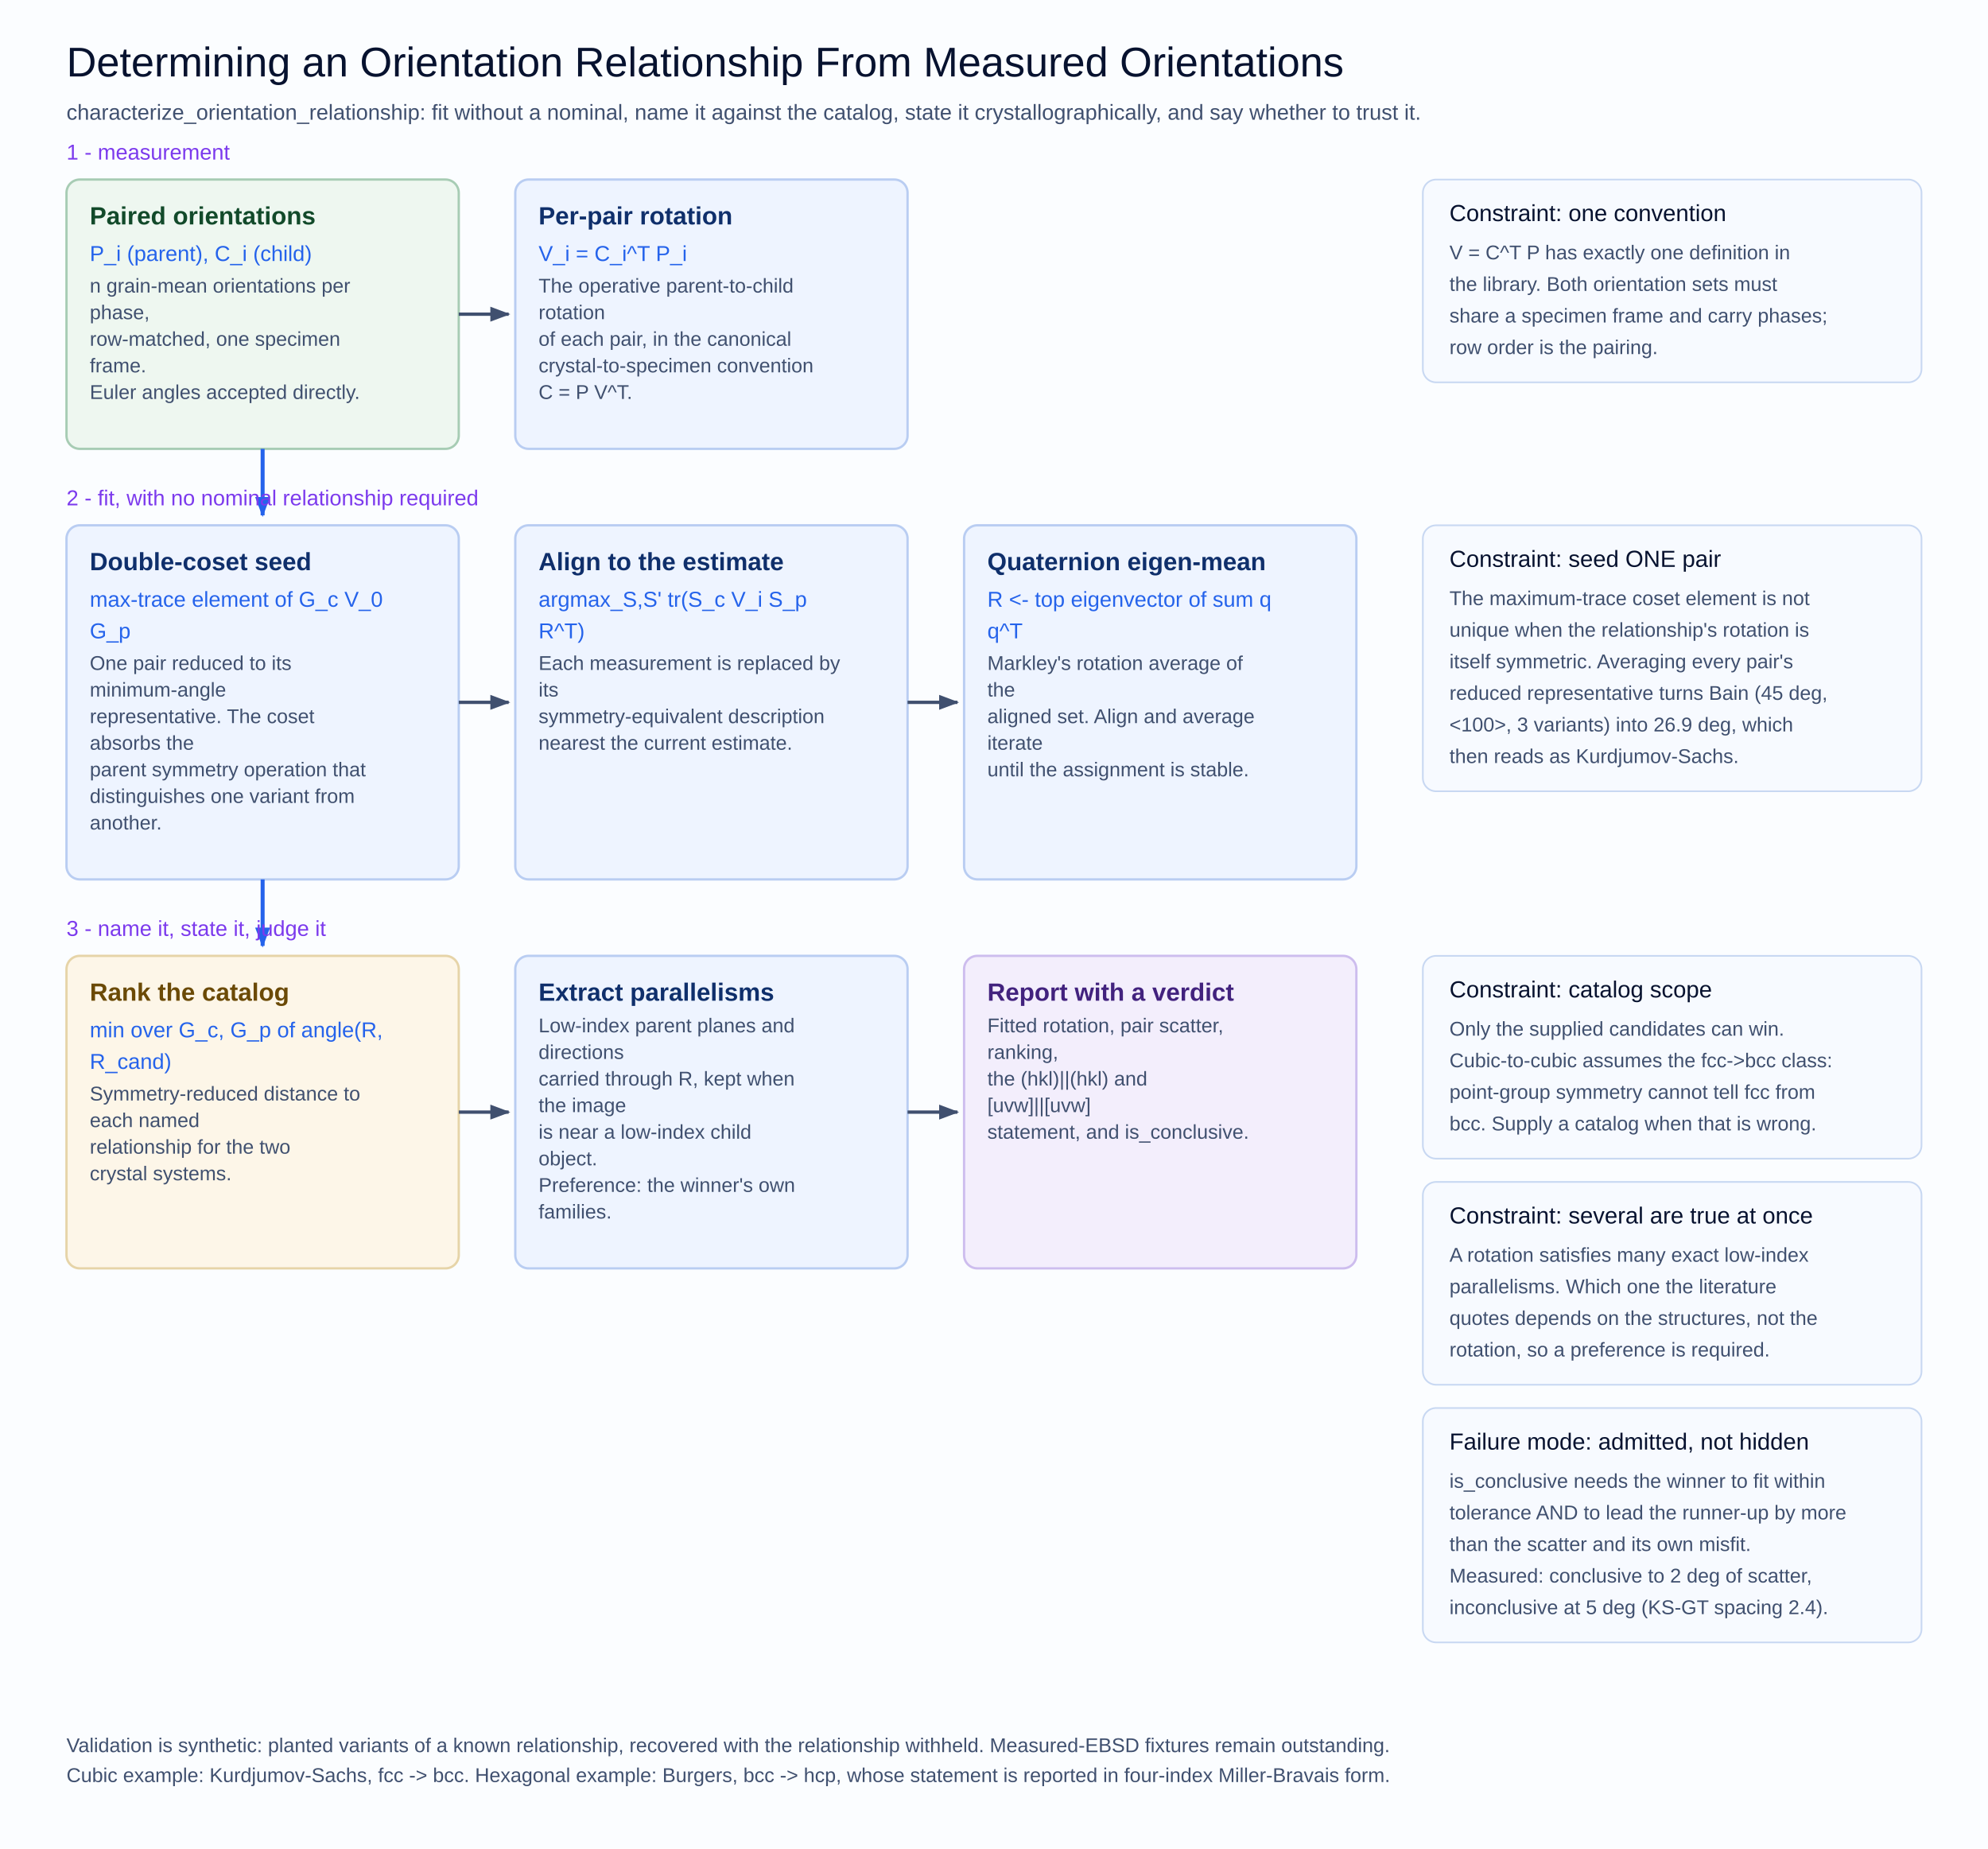
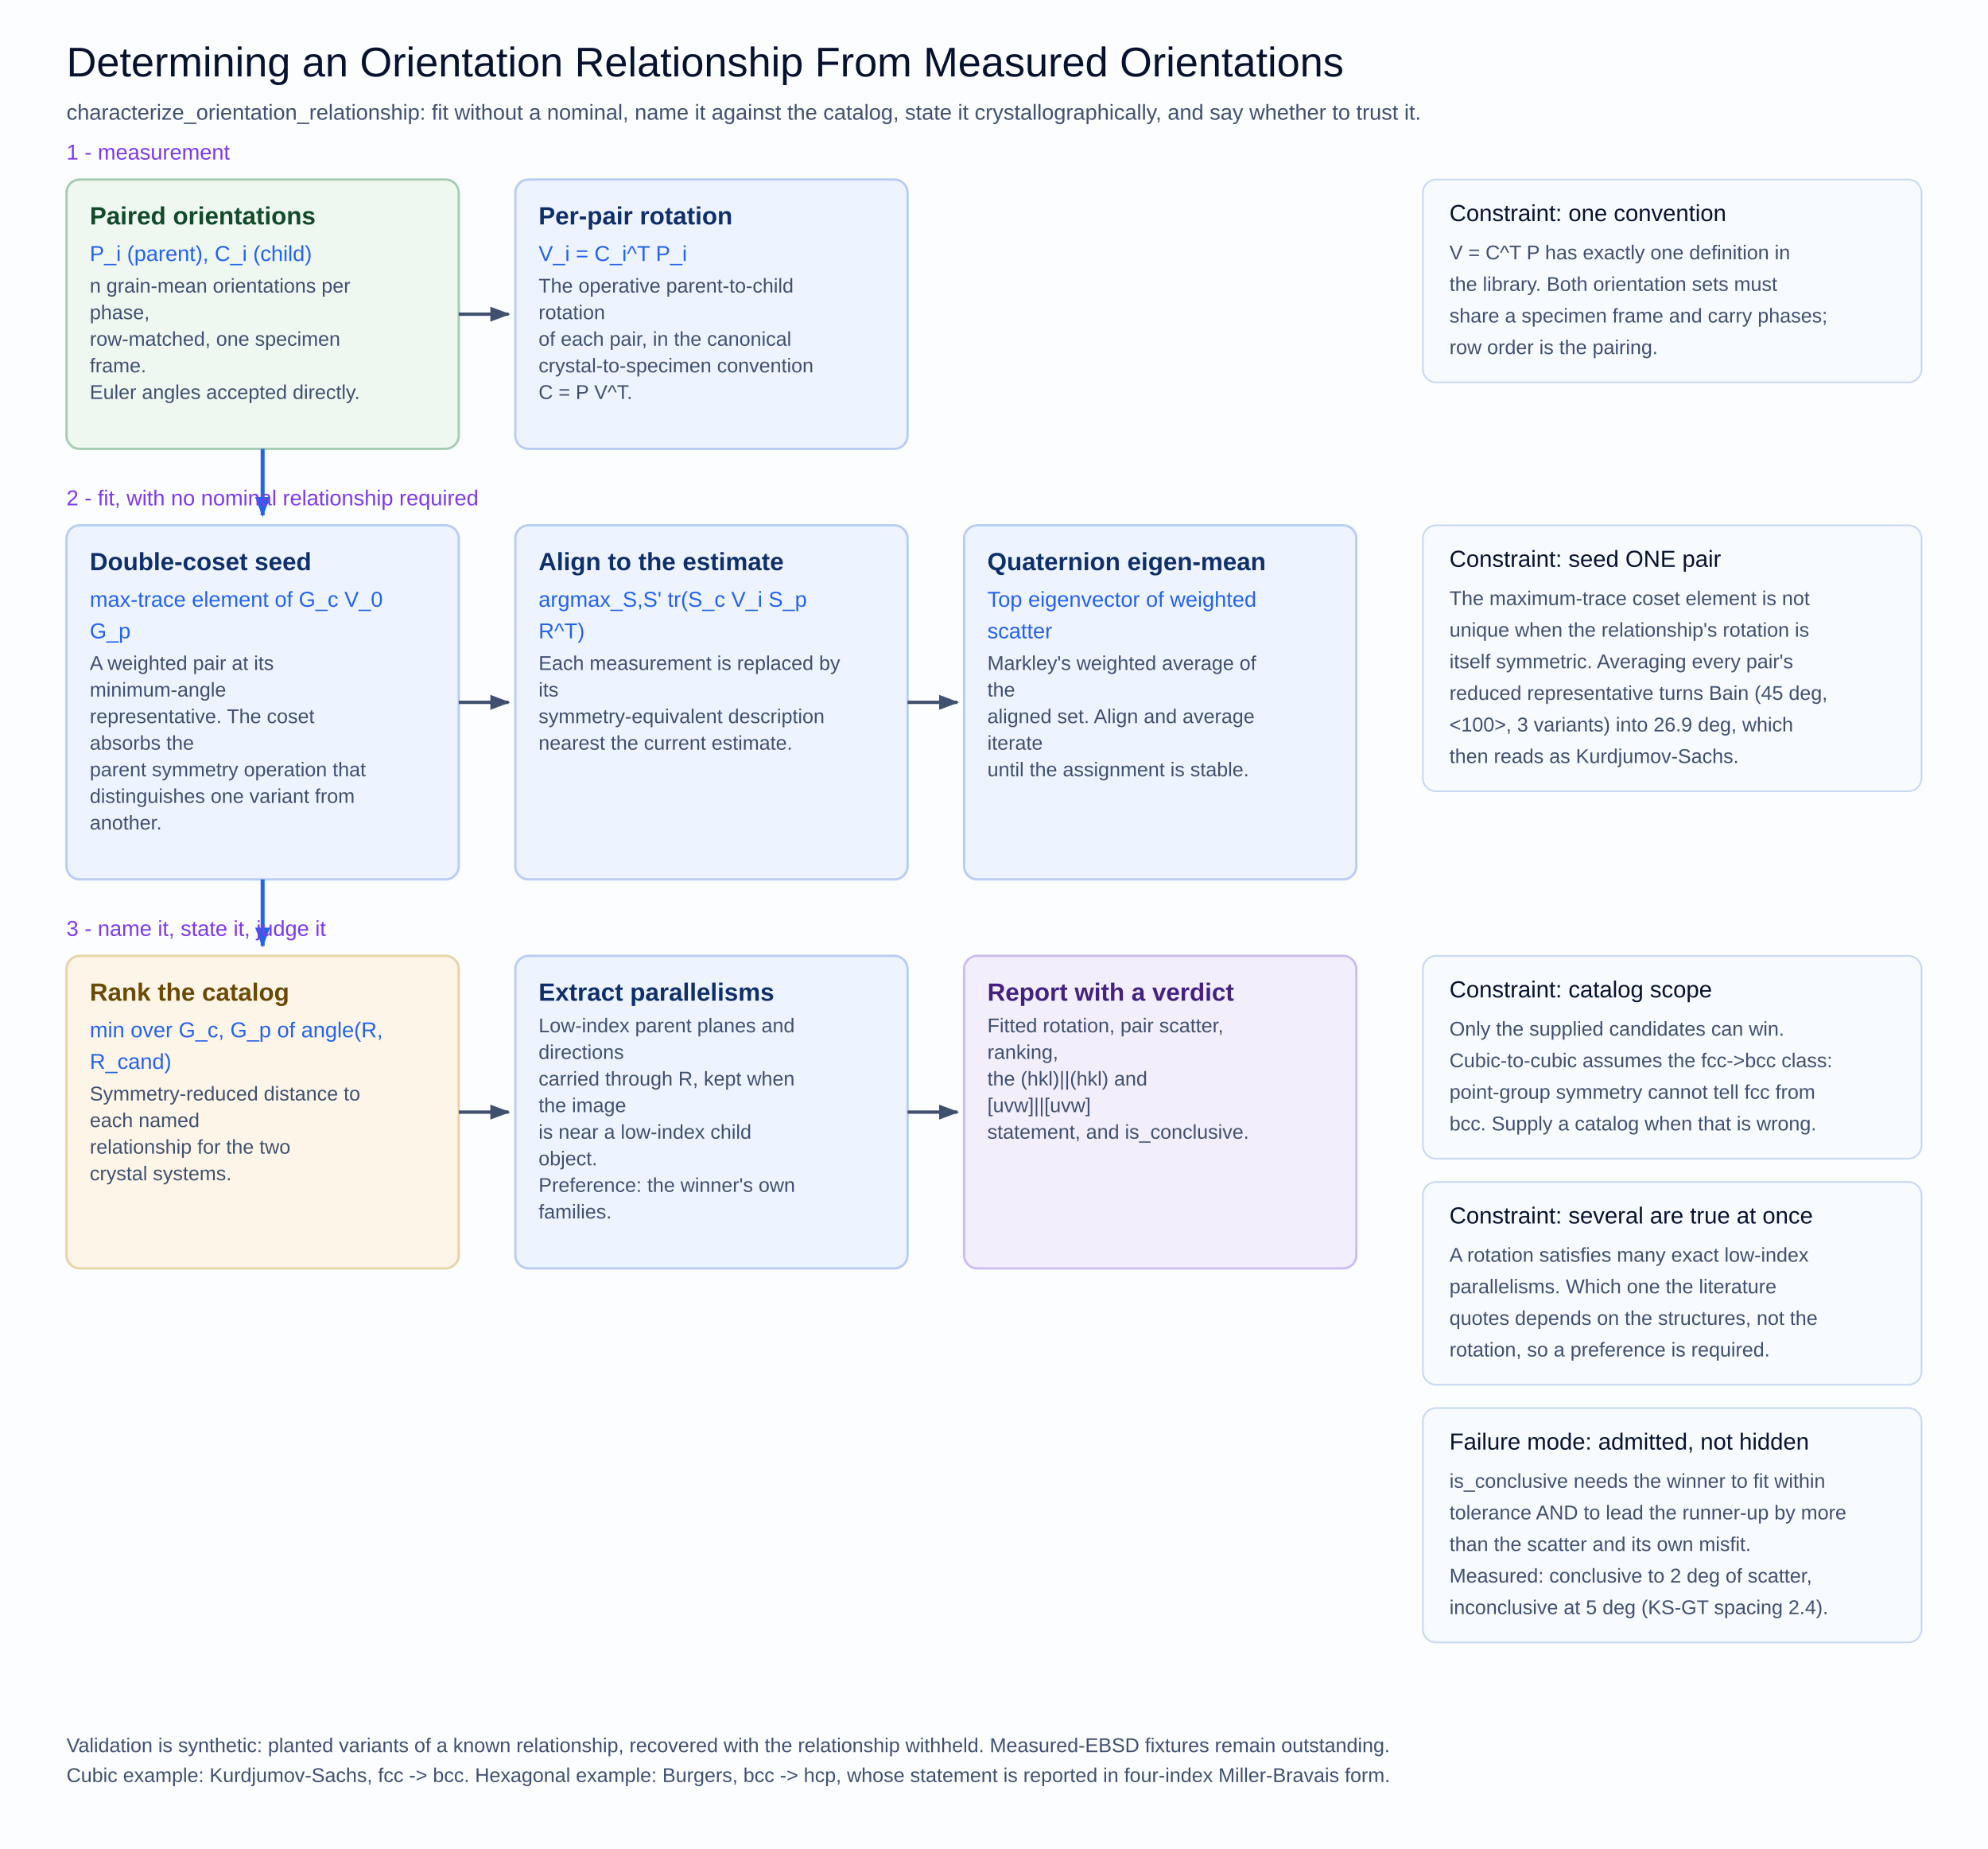
<svg xmlns="http://www.w3.org/2000/svg" width="1196" height="1112" viewBox="0 0 1196 1112" role="img">
  <defs>
    <marker id="pytex-algo-arrow" markerUnits="userSpaceOnUse" markerWidth="12" markerHeight="9" refX="11" refY="4.5" orient="auto">
      <path d="M0,0 L12,4.5 L0,9 z" fill="#40506f" />
    </marker>
    <marker id="pytex-algo-arrow-flow" markerUnits="userSpaceOnUse" markerWidth="12" markerHeight="9" refX="11" refY="4.5" orient="auto">
      <path d="M0,0 L12,4.5 L0,9 z" fill="#2563eb" />
    </marker>
  </defs>
  <rect width="1196" height="1112" fill="#fbfdff" />
  <text x="40.0" y="46.0" font-size="25" font-family="Arial" fill="#07122f" text-anchor="start">Determining an Orientation Relationship From Measured Orientations</text>
  <text x="40.0" y="72.0" font-size="13" font-family="Arial" fill="#40506f" text-anchor="start">characterize_orientation_relationship: fit without a nominal, name it against the catalog, state it crystallographically, and say whether to trust it.</text>
  <text x="40.0" y="96.0" font-size="13" font-family="Arial" fill="#7c3aed" text-anchor="start">1 - measurement</text>
  <rect x="40.0" y="108.0" width="236.0" height="162.0" rx="8" fill="#eef7f0" stroke="#a7ccb4" stroke-width="1.4" />
  <text x="54.0" y="135.0" font-size="15" font-family="Arial" fill="#124a2a" text-anchor="start" font-weight="bold">Paired orientations</text>
  <text x="54.0" y="157.0" font-size="13" font-family="Arial" fill="#2563eb" text-anchor="start">P_i (parent), C_i (child)</text>
  <text x="54.0" y="176.0" font-size="12" font-family="Arial" fill="#40506f" text-anchor="start">n grain-mean orientations per</text>
  <text x="54.0" y="192.0" font-size="12" font-family="Arial" fill="#40506f" text-anchor="start">phase,</text>
  <text x="54.0" y="208.0" font-size="12" font-family="Arial" fill="#40506f" text-anchor="start">row-matched, one specimen</text>
  <text x="54.0" y="224.0" font-size="12" font-family="Arial" fill="#40506f" text-anchor="start">frame.</text>
  <text x="54.0" y="240.0" font-size="12" font-family="Arial" fill="#40506f" text-anchor="start">Euler angles accepted directly.</text>
  <rect x="310.0" y="108.0" width="236.0" height="162.0" rx="8" fill="#eef4ff" stroke="#b9cdf2" stroke-width="1.4" />
  <text x="324.0" y="135.0" font-size="15" font-family="Arial" fill="#0f2f6b" text-anchor="start" font-weight="bold">Per-pair rotation</text>
  <text x="324.0" y="157.0" font-size="13" font-family="Arial" fill="#2563eb" text-anchor="start">V_i = C_i^T P_i</text>
  <text x="324.0" y="176.0" font-size="12" font-family="Arial" fill="#40506f" text-anchor="start">The operative parent-to-child</text>
  <text x="324.0" y="192.0" font-size="12" font-family="Arial" fill="#40506f" text-anchor="start">rotation</text>
  <text x="324.0" y="208.0" font-size="12" font-family="Arial" fill="#40506f" text-anchor="start">of each pair, in the canonical</text>
  <text x="324.0" y="224.0" font-size="12" font-family="Arial" fill="#40506f" text-anchor="start">crystal-to-specimen convention</text>
  <text x="324.0" y="240.0" font-size="12" font-family="Arial" fill="#40506f" text-anchor="start">C = P V^T.</text>
  <line x1="276.0" y1="189.0" x2="306.0" y2="189.0" stroke="#40506f" stroke-width="2" marker-end="url(#pytex-algo-arrow)" />
  <rect x="856.0" y="108.0" width="300.0" height="122.0" rx="8" fill="#f7faff" stroke="#c8d8f2" stroke-width="1.0" />
  <text x="872.0" y="133.0" font-size="14" font-family="Arial" fill="#07122f" text-anchor="start">Constraint: one convention</text>
  <text x="872.0" y="156.0" font-size="12" font-family="Arial" fill="#40506f" text-anchor="start">V = C^T P has exactly one definition in</text>
  <text x="872.0" y="175.0" font-size="12" font-family="Arial" fill="#40506f" text-anchor="start">the library. Both orientation sets must</text>
  <text x="872.0" y="194.0" font-size="12" font-family="Arial" fill="#40506f" text-anchor="start">share a specimen frame and carry phases;</text>
  <text x="872.0" y="213.0" font-size="12" font-family="Arial" fill="#40506f" text-anchor="start">row order is the pairing.</text>
  <line x1="158.0" y1="270.0" x2="158.0" y2="310.0" stroke="#2563eb" stroke-width="2.4" marker-end="url(#pytex-algo-arrow-flow)" />
  <text x="40.0" y="304.0" font-size="13" font-family="Arial" fill="#7c3aed" text-anchor="start">2 - fit, with no nominal relationship required</text>
  <rect x="40.0" y="316.0" width="236.0" height="213.0" rx="8" fill="#eef4ff" stroke="#b9cdf2" stroke-width="1.4" />
  <text x="54.0" y="343.0" font-size="15" font-family="Arial" fill="#0f2f6b" text-anchor="start" font-weight="bold">Double-coset seed</text>
  <text x="54.0" y="365.0" font-size="13" font-family="Arial" fill="#2563eb" text-anchor="start">max-trace element of G_c V_0</text>
  <text x="54.0" y="384.0" font-size="13" font-family="Arial" fill="#2563eb" text-anchor="start">G_p</text>
-   <text x="54.0" y="403.0" font-size="12" font-family="Arial" fill="#40506f" text-anchor="start">One pair reduced to its</text>
+   <text x="54.0" y="403.0" font-size="12" font-family="Arial" fill="#40506f" text-anchor="start">A weighted pair at its</text>
  <text x="54.0" y="419.0" font-size="12" font-family="Arial" fill="#40506f" text-anchor="start">minimum-angle</text>
  <text x="54.0" y="435.0" font-size="12" font-family="Arial" fill="#40506f" text-anchor="start">representative. The coset</text>
  <text x="54.0" y="451.0" font-size="12" font-family="Arial" fill="#40506f" text-anchor="start">absorbs the</text>
  <text x="54.0" y="467.0" font-size="12" font-family="Arial" fill="#40506f" text-anchor="start">parent symmetry operation that</text>
  <text x="54.0" y="483.0" font-size="12" font-family="Arial" fill="#40506f" text-anchor="start">distinguishes one variant from</text>
  <text x="54.0" y="499.0" font-size="12" font-family="Arial" fill="#40506f" text-anchor="start">another.</text>
  <rect x="310.0" y="316.0" width="236.0" height="213.0" rx="8" fill="#eef4ff" stroke="#b9cdf2" stroke-width="1.4" />
  <text x="324.0" y="343.0" font-size="15" font-family="Arial" fill="#0f2f6b" text-anchor="start" font-weight="bold">Align to the estimate</text>
  <text x="324.0" y="365.0" font-size="13" font-family="Arial" fill="#2563eb" text-anchor="start">argmax_S,S' tr(S_c V_i S_p</text>
  <text x="324.0" y="384.0" font-size="13" font-family="Arial" fill="#2563eb" text-anchor="start">R^T)</text>
  <text x="324.0" y="403.0" font-size="12" font-family="Arial" fill="#40506f" text-anchor="start">Each measurement is replaced by</text>
  <text x="324.0" y="419.0" font-size="12" font-family="Arial" fill="#40506f" text-anchor="start">its</text>
  <text x="324.0" y="435.0" font-size="12" font-family="Arial" fill="#40506f" text-anchor="start">symmetry-equivalent description</text>
  <text x="324.0" y="451.0" font-size="12" font-family="Arial" fill="#40506f" text-anchor="start">nearest the current estimate.</text>
  <line x1="276.0" y1="422.5" x2="306.0" y2="422.5" stroke="#40506f" stroke-width="2" marker-end="url(#pytex-algo-arrow)" />
  <rect x="580.0" y="316.0" width="236.0" height="213.0" rx="8" fill="#eef4ff" stroke="#b9cdf2" stroke-width="1.4" />
  <text x="594.0" y="343.0" font-size="15" font-family="Arial" fill="#0f2f6b" text-anchor="start" font-weight="bold">Quaternion eigen-mean</text>
-   <text x="594.0" y="365.0" font-size="13" font-family="Arial" fill="#2563eb" text-anchor="start">R &lt;- top eigenvector of sum q</text>
-   <text x="594.0" y="384.0" font-size="13" font-family="Arial" fill="#2563eb" text-anchor="start">q^T</text>
-   <text x="594.0" y="403.0" font-size="12" font-family="Arial" fill="#40506f" text-anchor="start">Markley's rotation average of</text>
+   <text x="594.0" y="365.0" font-size="13" font-family="Arial" fill="#2563eb" text-anchor="start">Top eigenvector of weighted</text>
+   <text x="594.0" y="384.0" font-size="13" font-family="Arial" fill="#2563eb" text-anchor="start">scatter</text>
+   <text x="594.0" y="403.0" font-size="12" font-family="Arial" fill="#40506f" text-anchor="start">Markley's weighted average of</text>
  <text x="594.0" y="419.0" font-size="12" font-family="Arial" fill="#40506f" text-anchor="start">the</text>
  <text x="594.0" y="435.0" font-size="12" font-family="Arial" fill="#40506f" text-anchor="start">aligned set. Align and average</text>
  <text x="594.0" y="451.0" font-size="12" font-family="Arial" fill="#40506f" text-anchor="start">iterate</text>
  <text x="594.0" y="467.0" font-size="12" font-family="Arial" fill="#40506f" text-anchor="start">until the assignment is stable.</text>
  <line x1="546.0" y1="422.5" x2="576.0" y2="422.5" stroke="#40506f" stroke-width="2" marker-end="url(#pytex-algo-arrow)" />
  <rect x="856.0" y="316.0" width="300.0" height="160.0" rx="8" fill="#f7faff" stroke="#c8d8f2" stroke-width="1.0" />
  <text x="872.0" y="341.0" font-size="14" font-family="Arial" fill="#07122f" text-anchor="start">Constraint: seed ONE pair</text>
  <text x="872.0" y="364.0" font-size="12" font-family="Arial" fill="#40506f" text-anchor="start">The maximum-trace coset element is not</text>
  <text x="872.0" y="383.0" font-size="12" font-family="Arial" fill="#40506f" text-anchor="start">unique when the relationship's rotation is</text>
  <text x="872.0" y="402.0" font-size="12" font-family="Arial" fill="#40506f" text-anchor="start">itself symmetric. Averaging every pair's</text>
  <text x="872.0" y="421.0" font-size="12" font-family="Arial" fill="#40506f" text-anchor="start">reduced representative turns Bain (45 deg,</text>
  <text x="872.0" y="440.0" font-size="12" font-family="Arial" fill="#40506f" text-anchor="start">&lt;100&gt;, 3 variants) into 26.9 deg, which</text>
  <text x="872.0" y="459.0" font-size="12" font-family="Arial" fill="#40506f" text-anchor="start">then reads as Kurdjumov-Sachs.</text>
  <line x1="158.0" y1="529.0" x2="158.0" y2="569.0" stroke="#2563eb" stroke-width="2.4" marker-end="url(#pytex-algo-arrow-flow)" />
  <text x="40.0" y="563.0" font-size="13" font-family="Arial" fill="#7c3aed" text-anchor="start">3 - name it, state it, judge it</text>
  <rect x="40.0" y="575.0" width="236.0" height="188.0" rx="8" fill="#fdf6e8" stroke="#e6d4a8" stroke-width="1.4" />
  <text x="54.0" y="602.0" font-size="15" font-family="Arial" fill="#6b4a06" text-anchor="start" font-weight="bold">Rank the catalog</text>
  <text x="54.0" y="624.0" font-size="13" font-family="Arial" fill="#2563eb" text-anchor="start">min over G_c, G_p of angle(R,</text>
  <text x="54.0" y="643.0" font-size="13" font-family="Arial" fill="#2563eb" text-anchor="start">R_cand)</text>
  <text x="54.0" y="662.0" font-size="12" font-family="Arial" fill="#40506f" text-anchor="start">Symmetry-reduced distance to</text>
  <text x="54.0" y="678.0" font-size="12" font-family="Arial" fill="#40506f" text-anchor="start">each named</text>
  <text x="54.0" y="694.0" font-size="12" font-family="Arial" fill="#40506f" text-anchor="start">relationship for the two</text>
  <text x="54.0" y="710.0" font-size="12" font-family="Arial" fill="#40506f" text-anchor="start">crystal systems.</text>
  <rect x="310.0" y="575.0" width="236.0" height="188.0" rx="8" fill="#eef4ff" stroke="#b9cdf2" stroke-width="1.4" />
  <text x="324.0" y="602.0" font-size="15" font-family="Arial" fill="#0f2f6b" text-anchor="start" font-weight="bold">Extract parallelisms</text>
  <text x="324.0" y="621.0" font-size="12" font-family="Arial" fill="#40506f" text-anchor="start">Low-index parent planes and</text>
  <text x="324.0" y="637.0" font-size="12" font-family="Arial" fill="#40506f" text-anchor="start">directions</text>
  <text x="324.0" y="653.0" font-size="12" font-family="Arial" fill="#40506f" text-anchor="start">carried through R, kept when</text>
  <text x="324.0" y="669.0" font-size="12" font-family="Arial" fill="#40506f" text-anchor="start">the image</text>
  <text x="324.0" y="685.0" font-size="12" font-family="Arial" fill="#40506f" text-anchor="start">is near a low-index child</text>
  <text x="324.0" y="701.0" font-size="12" font-family="Arial" fill="#40506f" text-anchor="start">object.</text>
  <text x="324.0" y="717.0" font-size="12" font-family="Arial" fill="#40506f" text-anchor="start">Preference: the winner's own</text>
  <text x="324.0" y="733.0" font-size="12" font-family="Arial" fill="#40506f" text-anchor="start">families.</text>
  <line x1="276.0" y1="669.0" x2="306.0" y2="669.0" stroke="#40506f" stroke-width="2" marker-end="url(#pytex-algo-arrow)" />
  <rect x="580.0" y="575.0" width="236.0" height="188.0" rx="8" fill="#f3eefc" stroke="#cdbdee" stroke-width="1.4" />
  <text x="594.0" y="602.0" font-size="15" font-family="Arial" fill="#42227e" text-anchor="start" font-weight="bold">Report with a verdict</text>
  <text x="594.0" y="621.0" font-size="12" font-family="Arial" fill="#40506f" text-anchor="start">Fitted rotation, pair scatter,</text>
  <text x="594.0" y="637.0" font-size="12" font-family="Arial" fill="#40506f" text-anchor="start">ranking,</text>
  <text x="594.0" y="653.0" font-size="12" font-family="Arial" fill="#40506f" text-anchor="start">the (hkl)||(hkl) and</text>
  <text x="594.0" y="669.0" font-size="12" font-family="Arial" fill="#40506f" text-anchor="start">[uvw]||[uvw]</text>
  <text x="594.0" y="685.0" font-size="12" font-family="Arial" fill="#40506f" text-anchor="start">statement, and is_conclusive.</text>
  <line x1="546.0" y1="669.0" x2="576.0" y2="669.0" stroke="#40506f" stroke-width="2" marker-end="url(#pytex-algo-arrow)" />
  <rect x="856.0" y="575.0" width="300.0" height="122.0" rx="8" fill="#f7faff" stroke="#c8d8f2" stroke-width="1.0" />
  <text x="872.0" y="600.0" font-size="14" font-family="Arial" fill="#07122f" text-anchor="start">Constraint: catalog scope</text>
  <text x="872.0" y="623.0" font-size="12" font-family="Arial" fill="#40506f" text-anchor="start">Only the supplied candidates can win.</text>
  <text x="872.0" y="642.0" font-size="12" font-family="Arial" fill="#40506f" text-anchor="start">Cubic-to-cubic assumes the fcc-&gt;bcc class:</text>
  <text x="872.0" y="661.0" font-size="12" font-family="Arial" fill="#40506f" text-anchor="start">point-group symmetry cannot tell fcc from</text>
  <text x="872.0" y="680.0" font-size="12" font-family="Arial" fill="#40506f" text-anchor="start">bcc. Supply a catalog when that is wrong.</text>
  <rect x="856.0" y="711.0" width="300.0" height="122.0" rx="8" fill="#f7faff" stroke="#c8d8f2" stroke-width="1.0" />
  <text x="872.0" y="736.0" font-size="14" font-family="Arial" fill="#07122f" text-anchor="start">Constraint: several are true at once</text>
  <text x="872.0" y="759.0" font-size="12" font-family="Arial" fill="#40506f" text-anchor="start">A rotation satisfies many exact low-index</text>
  <text x="872.0" y="778.0" font-size="12" font-family="Arial" fill="#40506f" text-anchor="start">parallelisms. Which one the literature</text>
  <text x="872.0" y="797.0" font-size="12" font-family="Arial" fill="#40506f" text-anchor="start">quotes depends on the structures, not the</text>
  <text x="872.0" y="816.0" font-size="12" font-family="Arial" fill="#40506f" text-anchor="start">rotation, so a preference is required.</text>
  <rect x="856.0" y="847.0" width="300.0" height="141.0" rx="8" fill="#f7faff" stroke="#c8d8f2" stroke-width="1.0" />
  <text x="872.0" y="872.0" font-size="14" font-family="Arial" fill="#07122f" text-anchor="start">Failure mode: admitted, not hidden</text>
  <text x="872.0" y="895.0" font-size="12" font-family="Arial" fill="#40506f" text-anchor="start">is_conclusive needs the winner to fit within</text>
  <text x="872.0" y="914.0" font-size="12" font-family="Arial" fill="#40506f" text-anchor="start">tolerance AND to lead the runner-up by more</text>
  <text x="872.0" y="933.0" font-size="12" font-family="Arial" fill="#40506f" text-anchor="start">than the scatter and its own misfit.</text>
  <text x="872.0" y="952.0" font-size="12" font-family="Arial" fill="#40506f" text-anchor="start">Measured: conclusive to 2 deg of scatter,</text>
  <text x="872.0" y="971.0" font-size="12" font-family="Arial" fill="#40506f" text-anchor="start">inconclusive at 5 deg (KS-GT spacing 2.4).</text>
  <text x="40.0" y="1054.0" font-size="12" font-family="Arial" fill="#40506f" text-anchor="start">Validation is synthetic: planted variants of a known relationship, recovered with the relationship withheld. Measured-EBSD fixtures remain outstanding.</text>
  <text x="40.0" y="1072.0" font-size="12" font-family="Arial" fill="#40506f" text-anchor="start">Cubic example: Kurdjumov-Sachs, fcc -&gt; bcc.  Hexagonal example: Burgers, bcc -&gt; hcp, whose statement is reported in four-index Miller-Bravais form.</text>
</svg>
